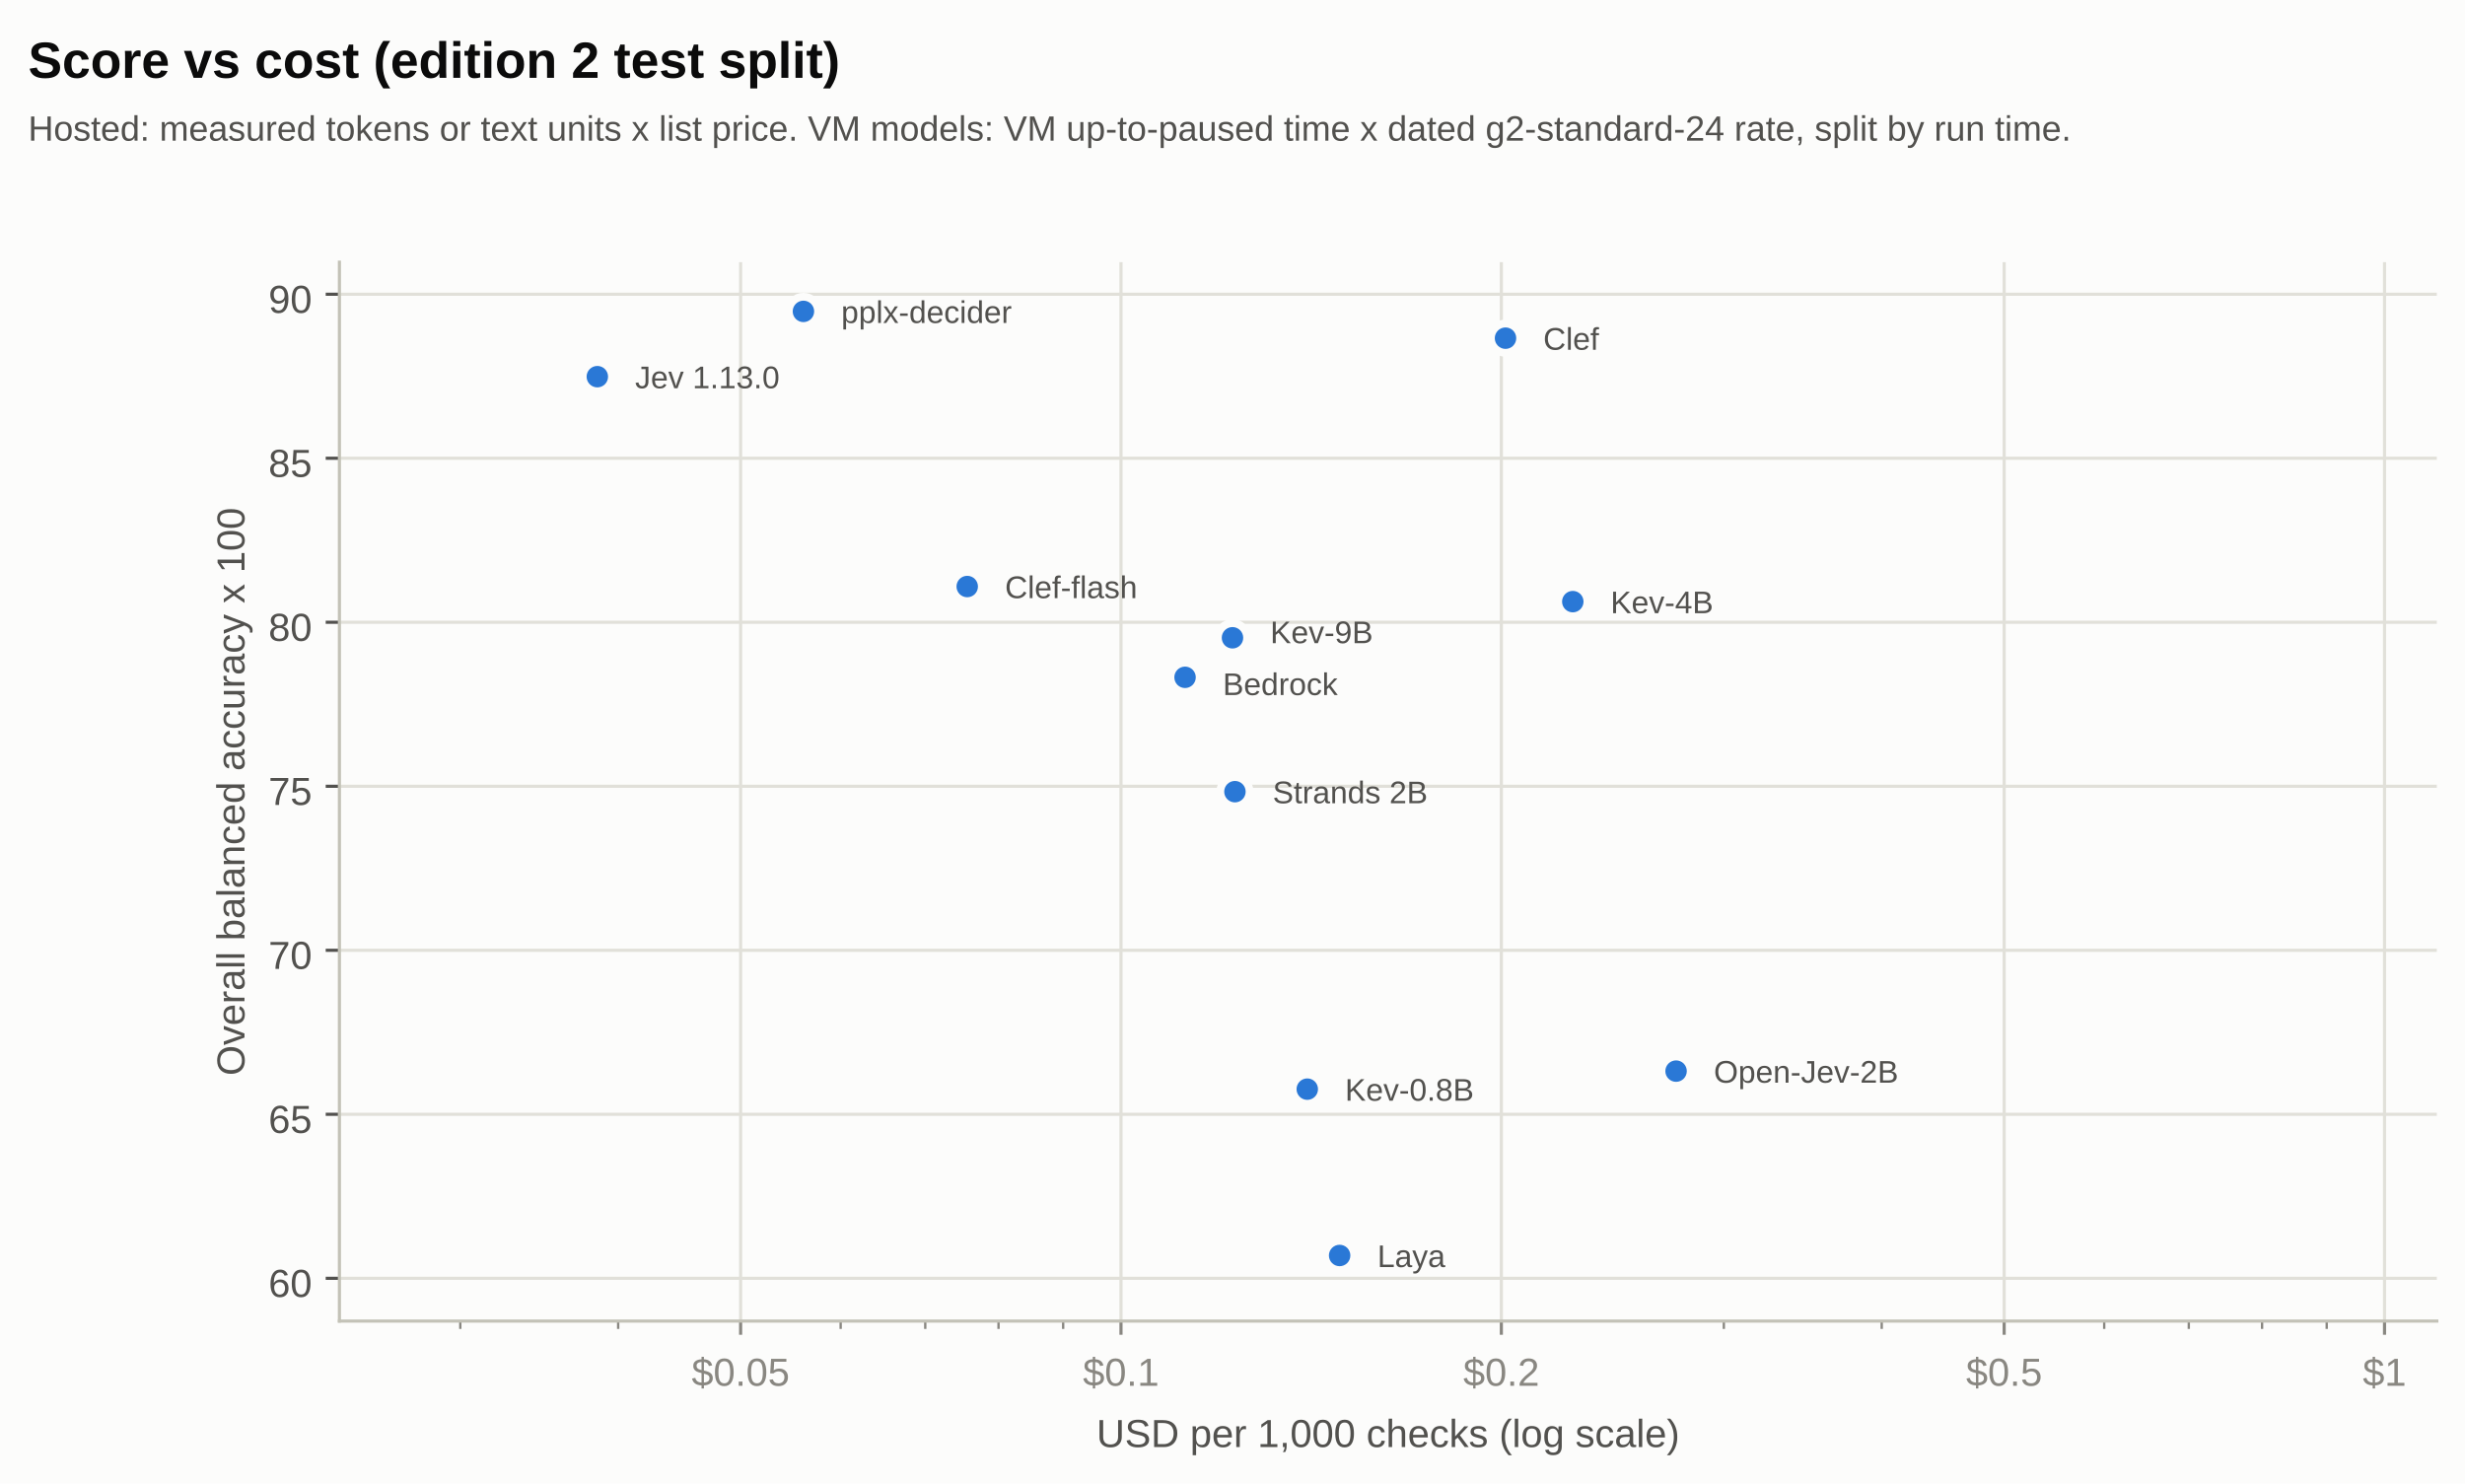
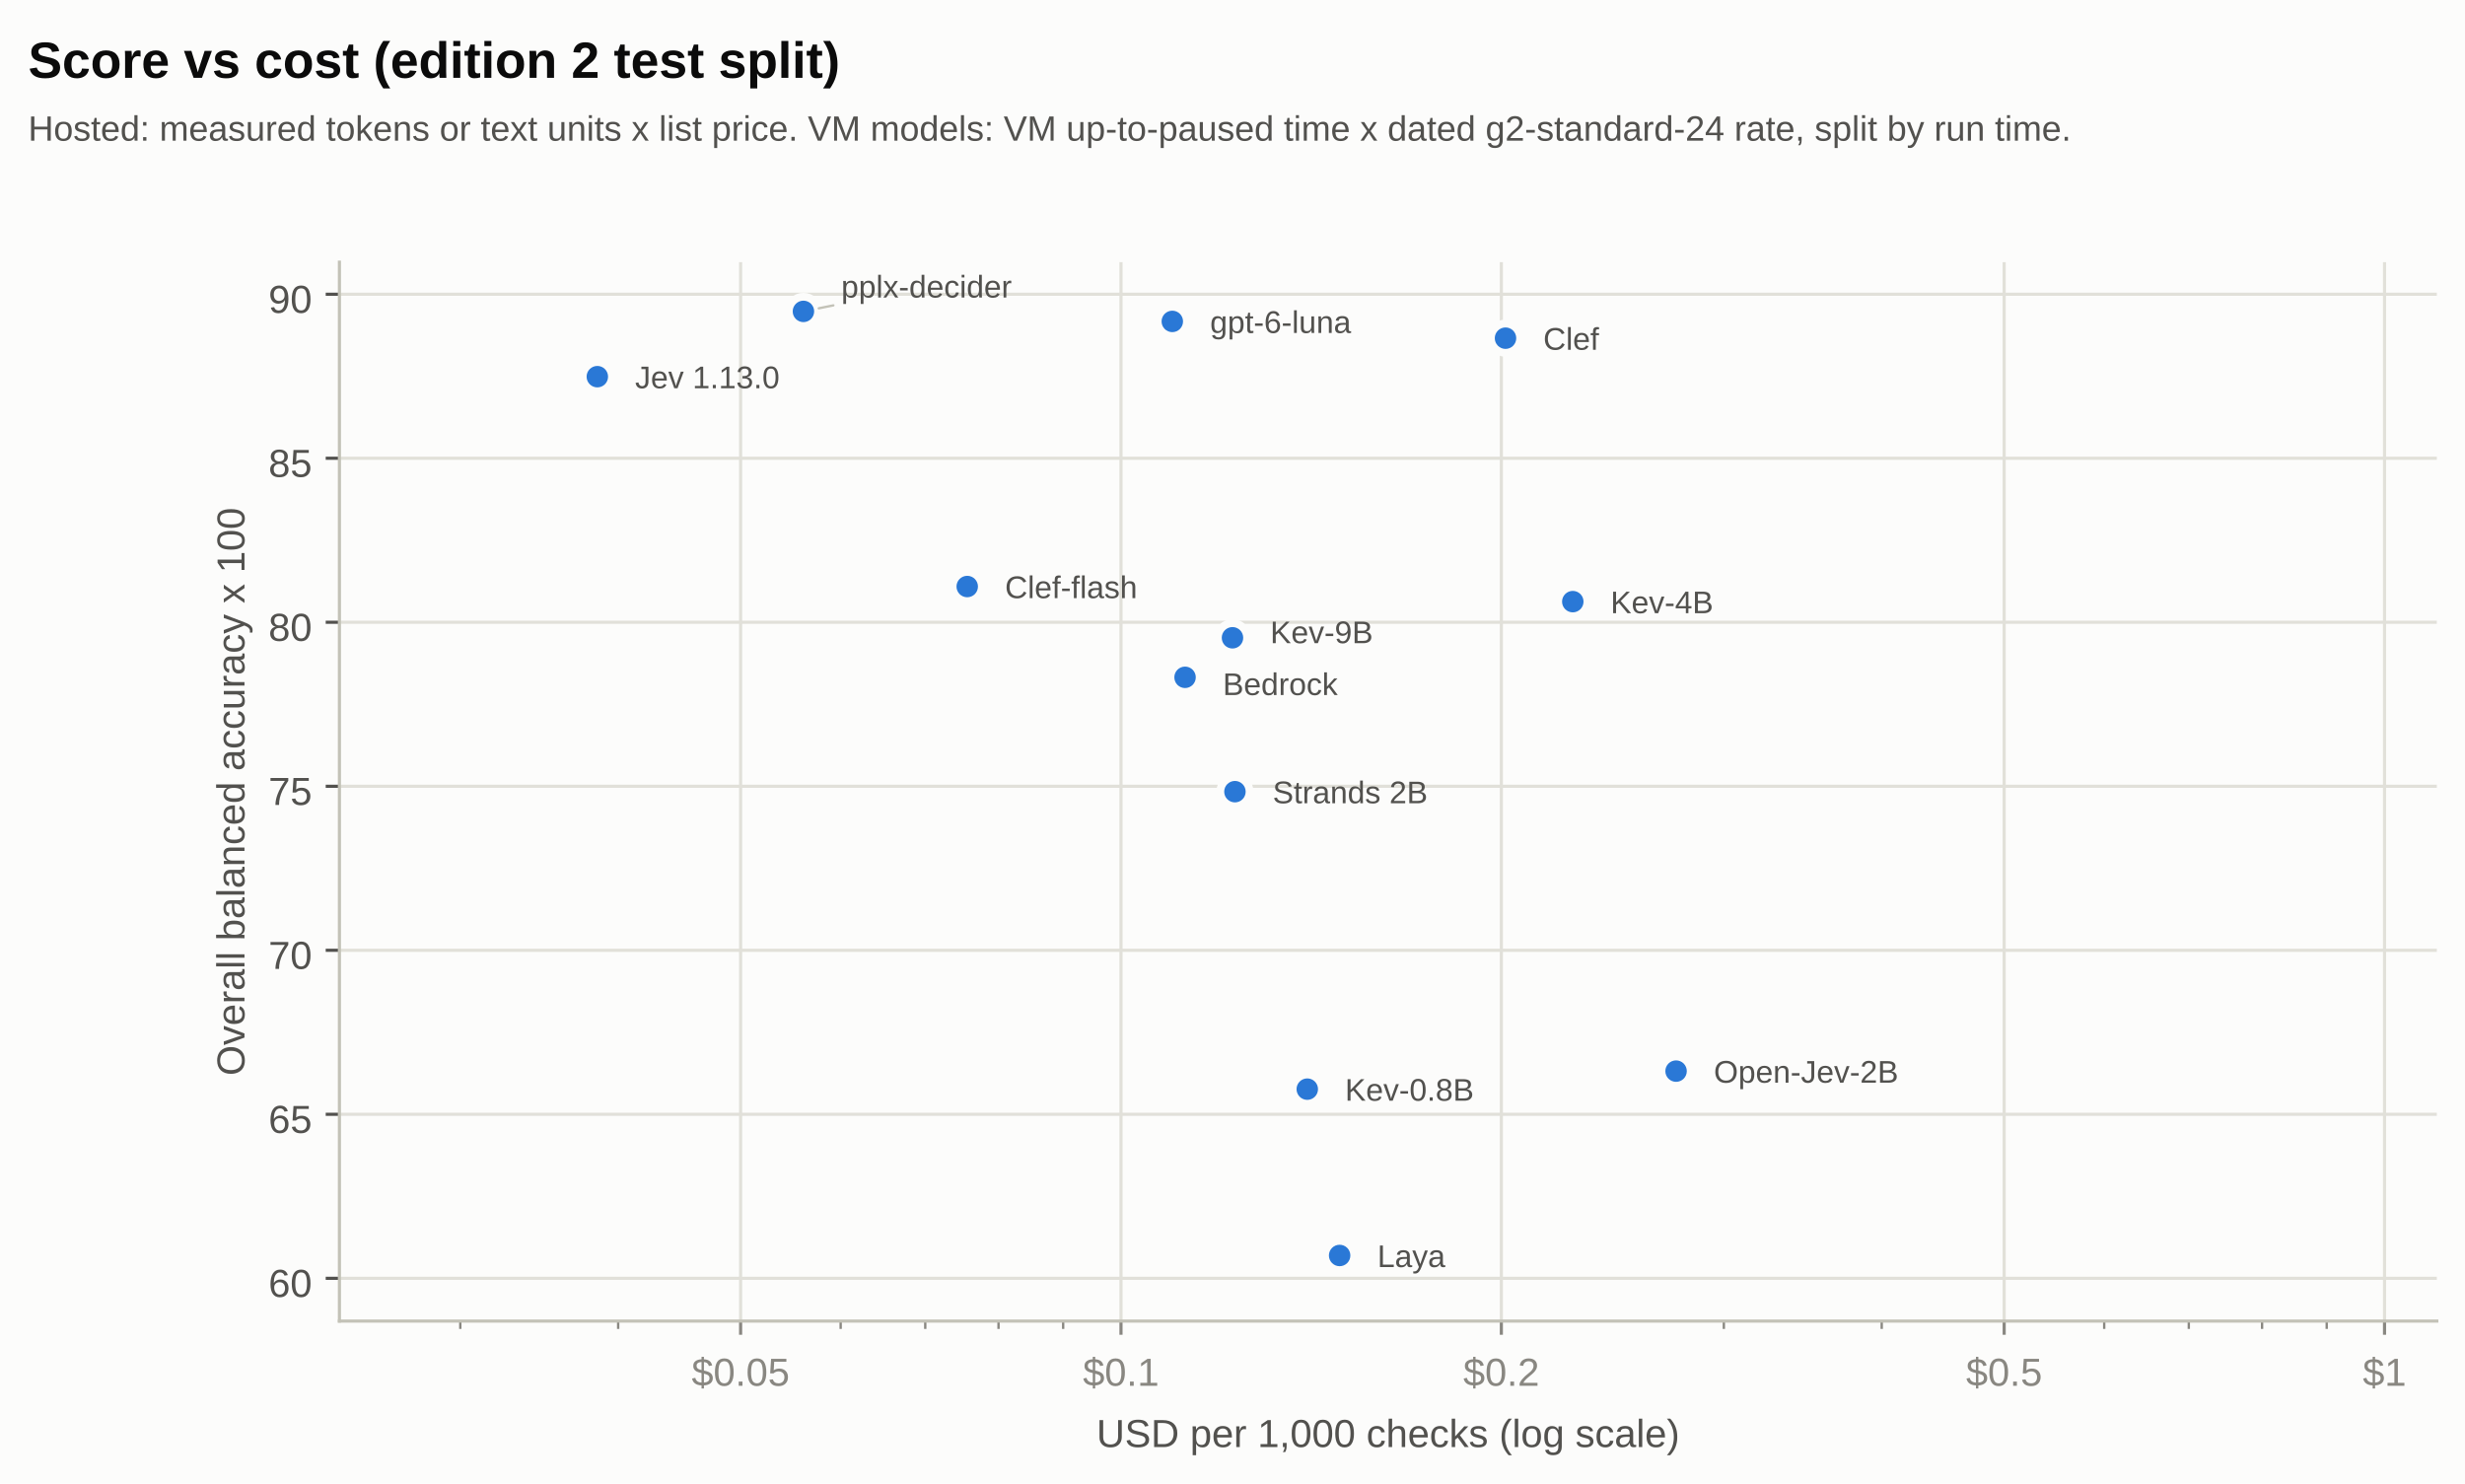
<svg xmlns="http://www.w3.org/2000/svg" xmlns:xlink="http://www.w3.org/1999/xlink" width="629.568pt" height="378.892pt" viewBox="0 0 629.568 378.892" version="1.1">
  <defs>
    <style type="text/css">*{stroke-linejoin: round; stroke-linecap: butt}</style>
  </defs>
  <g id="figure_1">
    <g id="patch_1">
      <path d="M 0 378.892  L 629.568 378.892  L 629.568 0  L 0 0  z " style="fill: #fcfcfb" />
    </g>
    <g id="axes_1">
      <g id="patch_2">
        <path d="M 86.688 337.392  L 622.368 337.392  L 622.368 66.96  L 86.688 66.96  z " style="fill: #fcfcfb" />
      </g>
      <g id="matplotlib.axis_1">
        <g id="xtick_1">
          <g id="line2d_1">
-             <path d="M 189.156 337.392  L 189.156 66.96  " clip-path="url(#pacbe4d88c9)" style="fill: none; stroke: #e1e0d9; stroke-width: 0.8; stroke-linecap: square" />
+             <path d="M 189.156 337.392  L 189.156 66.96  " clip-path="url(#p7a8de1ca6d)" style="fill: none; stroke: #e1e0d9; stroke-width: 0.8; stroke-linecap: square" />
          </g>
          <g id="line2d_2">
            <defs>
-               <path id="ma4f7005215" d="M 0 0  L 0 3.5  " style="stroke: #898781; stroke-width: 0.8" />
+               <path id="m0dcf587eaf" d="M 0 0  L 0 3.5  " style="stroke: #898781; stroke-width: 0.8" />
            </defs>
            <g>
-               <use xlink:href="#ma4f7005215" x="189.156" y="337.392" style="fill: #898781; stroke: #898781; stroke-width: 0.8" />
+               <use xlink:href="#m0dcf587eaf" x="189.156" y="337.392" style="fill: #898781; stroke: #898781; stroke-width: 0.8" />
            </g>
          </g>
          <g id="text_1">
            <text style="font-size: 10px; font-family: 'Helvetica Neue', 'Arial', 'DejaVu Sans'; text-anchor: middle; fill: #898781" x="189.156" y="353.912" transform="rotate(-0 189.1555 353.912)">$0.05</text>
          </g>
        </g>
        <g id="xtick_2">
          <g id="line2d_3">
-             <path d="M 286.302 337.392  L 286.302 66.96  " clip-path="url(#pacbe4d88c9)" style="fill: none; stroke: #e1e0d9; stroke-width: 0.8; stroke-linecap: square" />
+             <path d="M 286.302 337.392  L 286.302 66.96  " clip-path="url(#p7a8de1ca6d)" style="fill: none; stroke: #e1e0d9; stroke-width: 0.8; stroke-linecap: square" />
          </g>
          <g id="line2d_4">
            <g>
-               <use xlink:href="#ma4f7005215" x="286.302" y="337.392" style="fill: #898781; stroke: #898781; stroke-width: 0.8" />
+               <use xlink:href="#m0dcf587eaf" x="286.302" y="337.392" style="fill: #898781; stroke: #898781; stroke-width: 0.8" />
            </g>
          </g>
          <g id="text_2">
            <text style="font-size: 10px; font-family: 'Helvetica Neue', 'Arial', 'DejaVu Sans'; text-anchor: middle; fill: #898781" x="286.302" y="353.912" transform="rotate(-0 286.3019 353.912)">$0.1</text>
          </g>
        </g>
        <g id="xtick_3">
          <g id="line2d_5">
-             <path d="M 383.448 337.392  L 383.448 66.96  " clip-path="url(#pacbe4d88c9)" style="fill: none; stroke: #e1e0d9; stroke-width: 0.8; stroke-linecap: square" />
+             <path d="M 383.448 337.392  L 383.448 66.96  " clip-path="url(#p7a8de1ca6d)" style="fill: none; stroke: #e1e0d9; stroke-width: 0.8; stroke-linecap: square" />
          </g>
          <g id="line2d_6">
            <g>
-               <use xlink:href="#ma4f7005215" x="383.448" y="337.392" style="fill: #898781; stroke: #898781; stroke-width: 0.8" />
+               <use xlink:href="#m0dcf587eaf" x="383.448" y="337.392" style="fill: #898781; stroke: #898781; stroke-width: 0.8" />
            </g>
          </g>
          <g id="text_3">
            <text style="font-size: 10px; font-family: 'Helvetica Neue', 'Arial', 'DejaVu Sans'; text-anchor: middle; fill: #898781" x="383.448" y="353.912" transform="rotate(-0 383.4483 353.912)">$0.2</text>
          </g>
        </g>
        <g id="xtick_4">
          <g id="line2d_7">
-             <path d="M 511.869 337.392  L 511.869 66.96  " clip-path="url(#pacbe4d88c9)" style="fill: none; stroke: #e1e0d9; stroke-width: 0.8; stroke-linecap: square" />
+             <path d="M 511.869 337.392  L 511.869 66.96  " clip-path="url(#p7a8de1ca6d)" style="fill: none; stroke: #e1e0d9; stroke-width: 0.8; stroke-linecap: square" />
          </g>
          <g id="line2d_8">
            <g>
-               <use xlink:href="#ma4f7005215" x="511.869" y="337.392" style="fill: #898781; stroke: #898781; stroke-width: 0.8" />
+               <use xlink:href="#m0dcf587eaf" x="511.869" y="337.392" style="fill: #898781; stroke: #898781; stroke-width: 0.8" />
            </g>
          </g>
          <g id="text_4">
            <text style="font-size: 10px; font-family: 'Helvetica Neue', 'Arial', 'DejaVu Sans'; text-anchor: middle; fill: #898781" x="511.869" y="353.912" transform="rotate(-0 511.8689 353.912)">$0.5</text>
          </g>
        </g>
        <g id="xtick_5">
          <g id="line2d_9">
-             <path d="M 609.015 337.392  L 609.015 66.96  " clip-path="url(#pacbe4d88c9)" style="fill: none; stroke: #e1e0d9; stroke-width: 0.8; stroke-linecap: square" />
+             <path d="M 609.015 337.392  L 609.015 66.96  " clip-path="url(#p7a8de1ca6d)" style="fill: none; stroke: #e1e0d9; stroke-width: 0.8; stroke-linecap: square" />
          </g>
          <g id="line2d_10">
            <g>
-               <use xlink:href="#ma4f7005215" x="609.015" y="337.392" style="fill: #898781; stroke: #898781; stroke-width: 0.8" />
+               <use xlink:href="#m0dcf587eaf" x="609.015" y="337.392" style="fill: #898781; stroke: #898781; stroke-width: 0.8" />
            </g>
          </g>
          <g id="text_5">
            <text style="font-size: 10px; font-family: 'Helvetica Neue', 'Arial', 'DejaVu Sans'; text-anchor: middle; fill: #898781" x="609.015" y="353.912" transform="rotate(-0 609.0153 353.912)">$1</text>
          </g>
        </g>
        <g id="xtick_6">
          <g id="line2d_11">
            <defs>
-               <path id="m92986cc2aa" d="M 0 0  L 0 2  " style="stroke: #898781; stroke-width: 0.6" />
+               <path id="mb837eb0d3f" d="M 0 0  L 0 2  " style="stroke: #898781; stroke-width: 0.6" />
            </defs>
            <g>
-               <use xlink:href="#m92986cc2aa" x="117.562" y="337.392" style="fill: #898781; stroke: #898781; stroke-width: 0.6" />
+               <use xlink:href="#mb837eb0d3f" x="117.562" y="337.392" style="fill: #898781; stroke: #898781; stroke-width: 0.6" />
            </g>
          </g>
        </g>
        <g id="xtick_7">
          <g id="line2d_12">
            <g>
-               <use xlink:href="#m92986cc2aa" x="157.881" y="337.392" style="fill: #898781; stroke: #898781; stroke-width: 0.6" />
+               <use xlink:href="#mb837eb0d3f" x="157.881" y="337.392" style="fill: #898781; stroke: #898781; stroke-width: 0.6" />
            </g>
          </g>
        </g>
        <g id="xtick_8">
          <g id="line2d_13">
            <g>
-               <use xlink:href="#m92986cc2aa" x="214.708" y="337.392" style="fill: #898781; stroke: #898781; stroke-width: 0.6" />
+               <use xlink:href="#mb837eb0d3f" x="214.708" y="337.392" style="fill: #898781; stroke: #898781; stroke-width: 0.6" />
            </g>
          </g>
        </g>
        <g id="xtick_9">
          <g id="line2d_14">
            <g>
-               <use xlink:href="#m92986cc2aa" x="236.313" y="337.392" style="fill: #898781; stroke: #898781; stroke-width: 0.6" />
+               <use xlink:href="#mb837eb0d3f" x="236.313" y="337.392" style="fill: #898781; stroke: #898781; stroke-width: 0.6" />
            </g>
          </g>
        </g>
        <g id="xtick_10">
          <g id="line2d_15">
            <g>
-               <use xlink:href="#m92986cc2aa" x="255.028" y="337.392" style="fill: #898781; stroke: #898781; stroke-width: 0.6" />
+               <use xlink:href="#mb837eb0d3f" x="255.028" y="337.392" style="fill: #898781; stroke: #898781; stroke-width: 0.6" />
            </g>
          </g>
        </g>
        <g id="xtick_11">
          <g id="line2d_16">
            <g>
-               <use xlink:href="#m92986cc2aa" x="271.535" y="337.392" style="fill: #898781; stroke: #898781; stroke-width: 0.6" />
+               <use xlink:href="#mb837eb0d3f" x="271.535" y="337.392" style="fill: #898781; stroke: #898781; stroke-width: 0.6" />
            </g>
          </g>
        </g>
        <g id="xtick_12">
          <g id="line2d_17">
            <g>
-               <use xlink:href="#m92986cc2aa" x="440.275" y="337.392" style="fill: #898781; stroke: #898781; stroke-width: 0.6" />
+               <use xlink:href="#mb837eb0d3f" x="440.275" y="337.392" style="fill: #898781; stroke: #898781; stroke-width: 0.6" />
            </g>
          </g>
        </g>
        <g id="xtick_13">
          <g id="line2d_18">
            <g>
-               <use xlink:href="#m92986cc2aa" x="480.595" y="337.392" style="fill: #898781; stroke: #898781; stroke-width: 0.6" />
+               <use xlink:href="#mb837eb0d3f" x="480.595" y="337.392" style="fill: #898781; stroke: #898781; stroke-width: 0.6" />
            </g>
          </g>
        </g>
        <g id="xtick_14">
          <g id="line2d_19">
            <g>
-               <use xlink:href="#m92986cc2aa" x="537.422" y="337.392" style="fill: #898781; stroke: #898781; stroke-width: 0.6" />
+               <use xlink:href="#mb837eb0d3f" x="537.422" y="337.392" style="fill: #898781; stroke: #898781; stroke-width: 0.6" />
            </g>
          </g>
        </g>
        <g id="xtick_15">
          <g id="line2d_20">
            <g>
-               <use xlink:href="#m92986cc2aa" x="559.026" y="337.392" style="fill: #898781; stroke: #898781; stroke-width: 0.6" />
+               <use xlink:href="#mb837eb0d3f" x="559.026" y="337.392" style="fill: #898781; stroke: #898781; stroke-width: 0.6" />
            </g>
          </g>
        </g>
        <g id="xtick_16">
          <g id="line2d_21">
            <g>
-               <use xlink:href="#m92986cc2aa" x="577.741" y="337.392" style="fill: #898781; stroke: #898781; stroke-width: 0.6" />
+               <use xlink:href="#mb837eb0d3f" x="577.741" y="337.392" style="fill: #898781; stroke: #898781; stroke-width: 0.6" />
            </g>
          </g>
        </g>
        <g id="xtick_17">
          <g id="line2d_22">
            <g>
-               <use xlink:href="#m92986cc2aa" x="594.249" y="337.392" style="fill: #898781; stroke: #898781; stroke-width: 0.6" />
+               <use xlink:href="#mb837eb0d3f" x="594.249" y="337.392" style="fill: #898781; stroke: #898781; stroke-width: 0.6" />
            </g>
          </g>
        </g>
        <g id="text_6">
          <text style="font-size: 10px; font-family: 'Helvetica Neue', 'Arial', 'DejaVu Sans'; text-anchor: middle; fill: #52514e" x="354.528" y="369.562" transform="rotate(-0 354.528 369.562)">USD per 1,000 checks (log scale)</text>
        </g>
      </g>
      <g id="matplotlib.axis_2">
        <g id="ytick_1">
          <g id="line2d_23">
-             <path d="M 86.688 326.466  L 622.368 326.466  " clip-path="url(#pacbe4d88c9)" style="fill: none; stroke: #e1e0d9; stroke-width: 0.8; stroke-linecap: square" />
+             <path d="M 86.688 326.466  L 622.368 326.466  " clip-path="url(#p7a8de1ca6d)" style="fill: none; stroke: #e1e0d9; stroke-width: 0.8; stroke-linecap: square" />
          </g>
          <g id="line2d_24">
            <defs>
-               <path id="m6f37bbf4ec" d="M 0 0  L -3.5 0  " style="stroke: #52514e; stroke-width: 0.8" />
+               <path id="m0c51fed267" d="M 0 0  L -3.5 0  " style="stroke: #52514e; stroke-width: 0.8" />
            </defs>
            <g>
-               <use xlink:href="#m6f37bbf4ec" x="86.688" y="326.466" style="fill: #52514e; stroke: #52514e; stroke-width: 0.8" />
+               <use xlink:href="#m0c51fed267" x="86.688" y="326.466" style="fill: #52514e; stroke: #52514e; stroke-width: 0.8" />
            </g>
          </g>
          <g id="text_7">
            <text style="font-size: 10px; font-family: 'Helvetica Neue', 'Arial', 'DejaVu Sans'; text-anchor: end; fill: #52514e" x="79.688" y="331.226" transform="rotate(-0 79.688 331.2262)">60</text>
          </g>
        </g>
        <g id="ytick_2">
          <g id="line2d_25">
-             <path d="M 86.688 284.58  L 622.368 284.58  " clip-path="url(#pacbe4d88c9)" style="fill: none; stroke: #e1e0d9; stroke-width: 0.8; stroke-linecap: square" />
+             <path d="M 86.688 284.58  L 622.368 284.58  " clip-path="url(#p7a8de1ca6d)" style="fill: none; stroke: #e1e0d9; stroke-width: 0.8; stroke-linecap: square" />
          </g>
          <g id="line2d_26">
            <g>
-               <use xlink:href="#m6f37bbf4ec" x="86.688" y="284.58" style="fill: #52514e; stroke: #52514e; stroke-width: 0.8" />
+               <use xlink:href="#m0c51fed267" x="86.688" y="284.58" style="fill: #52514e; stroke: #52514e; stroke-width: 0.8" />
            </g>
          </g>
          <g id="text_8">
            <text style="font-size: 10px; font-family: 'Helvetica Neue', 'Arial', 'DejaVu Sans'; text-anchor: end; fill: #52514e" x="79.688" y="289.34" transform="rotate(-0 79.688 289.3396)">65</text>
          </g>
        </g>
        <g id="ytick_3">
          <g id="line2d_27">
-             <path d="M 86.688 242.693  L 622.368 242.693  " clip-path="url(#pacbe4d88c9)" style="fill: none; stroke: #e1e0d9; stroke-width: 0.8; stroke-linecap: square" />
+             <path d="M 86.688 242.693  L 622.368 242.693  " clip-path="url(#p7a8de1ca6d)" style="fill: none; stroke: #e1e0d9; stroke-width: 0.8; stroke-linecap: square" />
          </g>
          <g id="line2d_28">
            <g>
-               <use xlink:href="#m6f37bbf4ec" x="86.688" y="242.693" style="fill: #52514e; stroke: #52514e; stroke-width: 0.8" />
+               <use xlink:href="#m0c51fed267" x="86.688" y="242.693" style="fill: #52514e; stroke: #52514e; stroke-width: 0.8" />
            </g>
          </g>
          <g id="text_9">
            <text style="font-size: 10px; font-family: 'Helvetica Neue', 'Arial', 'DejaVu Sans'; text-anchor: end; fill: #52514e" x="79.688" y="247.453" transform="rotate(-0 79.688 247.4531)">70</text>
          </g>
        </g>
        <g id="ytick_4">
          <g id="line2d_29">
-             <path d="M 86.688 200.807  L 622.368 200.807  " clip-path="url(#pacbe4d88c9)" style="fill: none; stroke: #e1e0d9; stroke-width: 0.8; stroke-linecap: square" />
+             <path d="M 86.688 200.807  L 622.368 200.807  " clip-path="url(#p7a8de1ca6d)" style="fill: none; stroke: #e1e0d9; stroke-width: 0.8; stroke-linecap: square" />
          </g>
          <g id="line2d_30">
            <g>
-               <use xlink:href="#m6f37bbf4ec" x="86.688" y="200.807" style="fill: #52514e; stroke: #52514e; stroke-width: 0.8" />
+               <use xlink:href="#m0c51fed267" x="86.688" y="200.807" style="fill: #52514e; stroke: #52514e; stroke-width: 0.8" />
            </g>
          </g>
          <g id="text_10">
            <text style="font-size: 10px; font-family: 'Helvetica Neue', 'Arial', 'DejaVu Sans'; text-anchor: end; fill: #52514e" x="79.688" y="205.567" transform="rotate(-0 79.688 205.5665)">75</text>
          </g>
        </g>
        <g id="ytick_5">
          <g id="line2d_31">
-             <path d="M 86.688 158.92  L 622.368 158.92  " clip-path="url(#pacbe4d88c9)" style="fill: none; stroke: #e1e0d9; stroke-width: 0.8; stroke-linecap: square" />
+             <path d="M 86.688 158.92  L 622.368 158.92  " clip-path="url(#p7a8de1ca6d)" style="fill: none; stroke: #e1e0d9; stroke-width: 0.8; stroke-linecap: square" />
          </g>
          <g id="line2d_32">
            <g>
-               <use xlink:href="#m6f37bbf4ec" x="86.688" y="158.92" style="fill: #52514e; stroke: #52514e; stroke-width: 0.8" />
+               <use xlink:href="#m0c51fed267" x="86.688" y="158.92" style="fill: #52514e; stroke: #52514e; stroke-width: 0.8" />
            </g>
          </g>
          <g id="text_11">
            <text style="font-size: 10px; font-family: 'Helvetica Neue', 'Arial', 'DejaVu Sans'; text-anchor: end; fill: #52514e" x="79.688" y="163.68" transform="rotate(-0 79.688 163.6799)">80</text>
          </g>
        </g>
        <g id="ytick_6">
          <g id="line2d_33">
-             <path d="M 86.688 117.033  L 622.368 117.033  " clip-path="url(#pacbe4d88c9)" style="fill: none; stroke: #e1e0d9; stroke-width: 0.8; stroke-linecap: square" />
+             <path d="M 86.688 117.033  L 622.368 117.033  " clip-path="url(#p7a8de1ca6d)" style="fill: none; stroke: #e1e0d9; stroke-width: 0.8; stroke-linecap: square" />
          </g>
          <g id="line2d_34">
            <g>
-               <use xlink:href="#m6f37bbf4ec" x="86.688" y="117.033" style="fill: #52514e; stroke: #52514e; stroke-width: 0.8" />
+               <use xlink:href="#m0c51fed267" x="86.688" y="117.033" style="fill: #52514e; stroke: #52514e; stroke-width: 0.8" />
            </g>
          </g>
          <g id="text_12">
            <text style="font-size: 10px; font-family: 'Helvetica Neue', 'Arial', 'DejaVu Sans'; text-anchor: end; fill: #52514e" x="79.688" y="121.793" transform="rotate(-0 79.688 121.7934)">85</text>
          </g>
        </g>
        <g id="ytick_7">
          <g id="line2d_35">
-             <path d="M 86.688 75.147  L 622.368 75.147  " clip-path="url(#pacbe4d88c9)" style="fill: none; stroke: #e1e0d9; stroke-width: 0.8; stroke-linecap: square" />
+             <path d="M 86.688 75.147  L 622.368 75.147  " clip-path="url(#p7a8de1ca6d)" style="fill: none; stroke: #e1e0d9; stroke-width: 0.8; stroke-linecap: square" />
          </g>
          <g id="line2d_36">
            <g>
-               <use xlink:href="#m6f37bbf4ec" x="86.688" y="75.147" style="fill: #52514e; stroke: #52514e; stroke-width: 0.8" />
+               <use xlink:href="#m0c51fed267" x="86.688" y="75.147" style="fill: #52514e; stroke: #52514e; stroke-width: 0.8" />
            </g>
          </g>
          <g id="text_13">
            <text style="font-size: 10px; font-family: 'Helvetica Neue', 'Arial', 'DejaVu Sans'; text-anchor: end; fill: #52514e" x="79.688" y="79.907" transform="rotate(-0 79.688 79.90679)">90</text>
          </g>
        </g>
        <g id="text_14">
          <text style="font-size: 10px; font-family: 'Helvetica Neue', 'Arial', 'DejaVu Sans'; text-anchor: middle; fill: #52514e" x="62.439" y="202.176" transform="rotate(-90 62.43925 202.176)">Overall balanced accuracy x 100</text>
        </g>
      </g>
      <g id="patch_3">
        <path d="M 86.688 337.392  L 86.688 66.96  " style="fill: none; stroke: #c3c2b7; stroke-width: 0.8; stroke-linejoin: miter; stroke-linecap: square" />
      </g>
      <g id="patch_4">
        <path d="M 86.688 337.392  L 622.368 337.392  " style="fill: none; stroke: #c3c2b7; stroke-width: 0.8; stroke-linejoin: miter; stroke-linecap: square" />
      </g>
      <g id="PathCollection_1">
        <defs>
-           <path id="mc3324c857e" d="M 0 3.742  C 0.992 3.742 1.944 3.347 2.646 2.646  C 3.347 1.944 3.742 0.992 3.742 0  C 3.742 -0.992 3.347 -1.944 2.646 -2.646  C 1.944 -3.347 0.992 -3.742 0 -3.742  C -0.992 -3.742 -1.944 -3.347 -2.646 -2.646  C -3.347 -1.944 -3.742 -0.992 -3.742 0  C -3.742 0.992 -3.347 1.944 -2.646 2.646  C -1.944 3.347 -0.992 3.742 0 3.742  z " style="stroke: #fcfcfb; stroke-width: 2" />
+           <path id="m7d9944a71c" d="M 0 3.742  C 0.992 3.742 1.944 3.347 2.646 2.646  C 3.347 1.944 3.742 0.992 3.742 0  C 3.742 -0.992 3.347 -1.944 2.646 -2.646  C 1.944 -3.347 0.992 -3.742 0 -3.742  C -0.992 -3.742 -1.944 -3.347 -2.646 -2.646  C -3.347 -1.944 -3.742 -0.992 -3.742 0  C -3.742 0.992 -3.347 1.944 -2.646 2.646  C -1.944 3.347 -0.992 3.742 0 3.742  z " style="stroke: #fcfcfb; stroke-width: 2" />
        </defs>
-         <g clip-path="url(#pacbe4d88c9)">
-           <use xlink:href="#mc3324c857e" x="205.199" y="79.526" style="fill: #2a78d6; stroke: #fcfcfb; stroke-width: 2" />
-           <use xlink:href="#mc3324c857e" x="384.513" y="86.367" style="fill: #2a78d6; stroke: #fcfcfb; stroke-width: 2" />
-           <use xlink:href="#mc3324c857e" x="152.56" y="96.197" style="fill: #2a78d6; stroke: #fcfcfb; stroke-width: 2" />
-           <use xlink:href="#mc3324c857e" x="247.032" y="149.796" style="fill: #2a78d6; stroke: #fcfcfb; stroke-width: 2" />
-           <use xlink:href="#mc3324c857e" x="401.697" y="153.65" style="fill: #2a78d6; stroke: #fcfcfb; stroke-width: 2" />
-           <use xlink:href="#mc3324c857e" x="314.781" y="162.884" style="fill: #2a78d6; stroke: #fcfcfb; stroke-width: 2" />
-           <use xlink:href="#mc3324c857e" x="302.668" y="172.98" style="fill: #2a78d6; stroke: #fcfcfb; stroke-width: 2" />
-           <use xlink:href="#mc3324c857e" x="315.406" y="202.185" style="fill: #2a78d6; stroke: #fcfcfb; stroke-width: 2" />
-           <use xlink:href="#mc3324c857e" x="428.075" y="273.553" style="fill: #2a78d6; stroke: #fcfcfb; stroke-width: 2" />
-           <use xlink:href="#mc3324c857e" x="333.882" y="278.157" style="fill: #2a78d6; stroke: #fcfcfb; stroke-width: 2" />
-           <use xlink:href="#mc3324c857e" x="342.146" y="320.637" style="fill: #2a78d6; stroke: #fcfcfb; stroke-width: 2" />
-         </g>
+         <g clip-path="url(#p7a8de1ca6d)">
+           <use xlink:href="#m7d9944a71c" x="205.199" y="79.526" style="fill: #2a78d6; stroke: #fcfcfb; stroke-width: 2" />
+           <use xlink:href="#m7d9944a71c" x="299.411" y="82.085" style="fill: #2a78d6; stroke: #fcfcfb; stroke-width: 2" />
+           <use xlink:href="#m7d9944a71c" x="384.513" y="86.367" style="fill: #2a78d6; stroke: #fcfcfb; stroke-width: 2" />
+           <use xlink:href="#m7d9944a71c" x="152.56" y="96.197" style="fill: #2a78d6; stroke: #fcfcfb; stroke-width: 2" />
+           <use xlink:href="#m7d9944a71c" x="247.032" y="149.796" style="fill: #2a78d6; stroke: #fcfcfb; stroke-width: 2" />
+           <use xlink:href="#m7d9944a71c" x="401.697" y="153.65" style="fill: #2a78d6; stroke: #fcfcfb; stroke-width: 2" />
+           <use xlink:href="#m7d9944a71c" x="314.781" y="162.884" style="fill: #2a78d6; stroke: #fcfcfb; stroke-width: 2" />
+           <use xlink:href="#m7d9944a71c" x="302.668" y="172.98" style="fill: #2a78d6; stroke: #fcfcfb; stroke-width: 2" />
+           <use xlink:href="#m7d9944a71c" x="315.406" y="202.185" style="fill: #2a78d6; stroke: #fcfcfb; stroke-width: 2" />
+           <use xlink:href="#m7d9944a71c" x="428.075" y="273.553" style="fill: #2a78d6; stroke: #fcfcfb; stroke-width: 2" />
+           <use xlink:href="#m7d9944a71c" x="333.882" y="278.157" style="fill: #2a78d6; stroke: #fcfcfb; stroke-width: 2" />
+           <use xlink:href="#m7d9944a71c" x="342.146" y="320.637" style="fill: #2a78d6; stroke: #fcfcfb; stroke-width: 2" />
+         </g>
+       </g>
+       <g id="patch_5">
+         <path d="M 212.838 77.989  Q 210.979 78.363 209.119 78.737  " style="fill: none; stroke: #c3c2b7; stroke-width: 0.6; stroke-linecap: round" />
      </g>
      <g id="text_15">
-         <text style="font-size: 8px; font-family: 'Helvetica Neue', 'Arial', 'DejaVu Sans'; text-anchor: start; fill: #52514e" x="214.841" y="82.482" transform="rotate(-0 214.8408 82.48197)">pplx-decider</text>
+         <text style="font-size: 8px; font-family: 'Helvetica Neue', 'Arial', 'DejaVu Sans'; text-anchor: start; fill: #52514e" x="214.841" y="75.981" transform="rotate(-0 214.8408 75.98148)">pplx-decider</text>
      </g>
      <g id="text_16">
+         <text style="font-size: 8px; font-family: 'Helvetica Neue', 'Arial', 'DejaVu Sans'; text-anchor: start; fill: #52514e" x="309.053" y="85.041" transform="rotate(-0 309.0535 85.04096)">gpt-6-luna</text>
+       </g>
+       <g id="text_17">
        <text style="font-size: 8px; font-family: 'Helvetica Neue', 'Arial', 'DejaVu Sans'; text-anchor: start; fill: #52514e" x="394.155" y="89.323" transform="rotate(-0 394.1554 89.32261)">Clef</text>
      </g>
-       <g id="text_17">
+       <g id="text_18">
        <text style="font-size: 8px; font-family: 'Helvetica Neue', 'Arial', 'DejaVu Sans'; text-anchor: start; fill: #52514e" x="162.202" y="99.153" transform="rotate(-0 162.2025 99.15326)">Jev 1.13.0</text>
      </g>
-       <g id="text_18">
+       <g id="text_19">
        <text style="font-size: 8px; font-family: 'Helvetica Neue', 'Arial', 'DejaVu Sans'; text-anchor: start; fill: #52514e" x="256.674" y="152.752" transform="rotate(-0 256.674 152.752)">Clef-flash</text>
      </g>
-       <g id="text_19">
+       <g id="text_20">
        <text style="font-size: 8px; font-family: 'Helvetica Neue', 'Arial', 'DejaVu Sans'; text-anchor: start; fill: #52514e" x="411.339" y="156.606" transform="rotate(-0 411.3388 156.6065)">Kev-4B</text>
      </g>
-       <g id="text_20">
+       <g id="text_21">
        <text style="font-size: 8px; font-family: 'Helvetica Neue', 'Arial', 'DejaVu Sans'; text-anchor: start; fill: #52514e" x="324.423" y="164.262" transform="rotate(-0 324.4228 164.2622)">Kev-9B</text>
      </g>
-       <g id="text_21">
+       <g id="text_22">
        <text style="font-size: 8px; font-family: 'Helvetica Neue', 'Arial', 'DejaVu Sans'; text-anchor: start; fill: #52514e" x="312.31" y="177.513" transform="rotate(-0 312.3101 177.5133)">Bedrock</text>
      </g>
-       <g id="text_22">
+       <g id="text_23">
        <text style="font-size: 8px; font-family: 'Helvetica Neue', 'Arial', 'DejaVu Sans'; text-anchor: start; fill: #52514e" x="325.048" y="205.141" transform="rotate(-0 325.0484 205.141)">Strands 2B</text>
      </g>
-       <g id="text_23">
+       <g id="text_24">
        <text style="font-size: 8px; font-family: 'Helvetica Neue', 'Arial', 'DejaVu Sans'; text-anchor: start; fill: #52514e" x="437.717" y="276.509" transform="rotate(-0 437.7174 276.5088)">Open-Jev-2B</text>
      </g>
-       <g id="text_24">
+       <g id="text_25">
        <text style="font-size: 8px; font-family: 'Helvetica Neue', 'Arial', 'DejaVu Sans'; text-anchor: start; fill: #52514e" x="343.524" y="281.113" transform="rotate(-0 343.5238 281.1133)">Kev-0.8B</text>
      </g>
-       <g id="text_25">
+       <g id="text_26">
        <text style="font-size: 8px; font-family: 'Helvetica Neue', 'Arial', 'DejaVu Sans'; text-anchor: start; fill: #52514e" x="351.789" y="323.593" transform="rotate(-0 351.7886 323.5934)">Laya</text>
      </g>
    </g>
-     <g id="text_26">
+     <g id="text_27">
      <text style="font-weight: 700; font-size: 13px; font-family: 'Helvetica Neue', 'Arial', 'DejaVu Sans'; text-anchor: start; fill: #0b0b0b" x="7.2" y="19.875" transform="rotate(-0 7.2 19.875)">Score vs cost (edition 2 test split)</text>
    </g>
-     <g id="text_27">
+     <g id="text_28">
      <text style="font-size: 9px; font-family: 'Helvetica Neue', 'Arial', 'DejaVu Sans'; text-anchor: start; fill: #52514e" x="7.2" y="35.928" transform="rotate(-0 7.2 35.928)">Hosted: measured tokens or text units x list price. VM models: VM up-to-paused time x dated g2-standard-24 rate, split by run time.</text>
    </g>
  </g>
  <defs>
-     <clipPath id="pacbe4d88c9">
+     <clipPath id="p7a8de1ca6d">
      <rect x="86.688" y="66.96" width="535.68" height="270.432" />
    </clipPath>
  </defs>
</svg>
